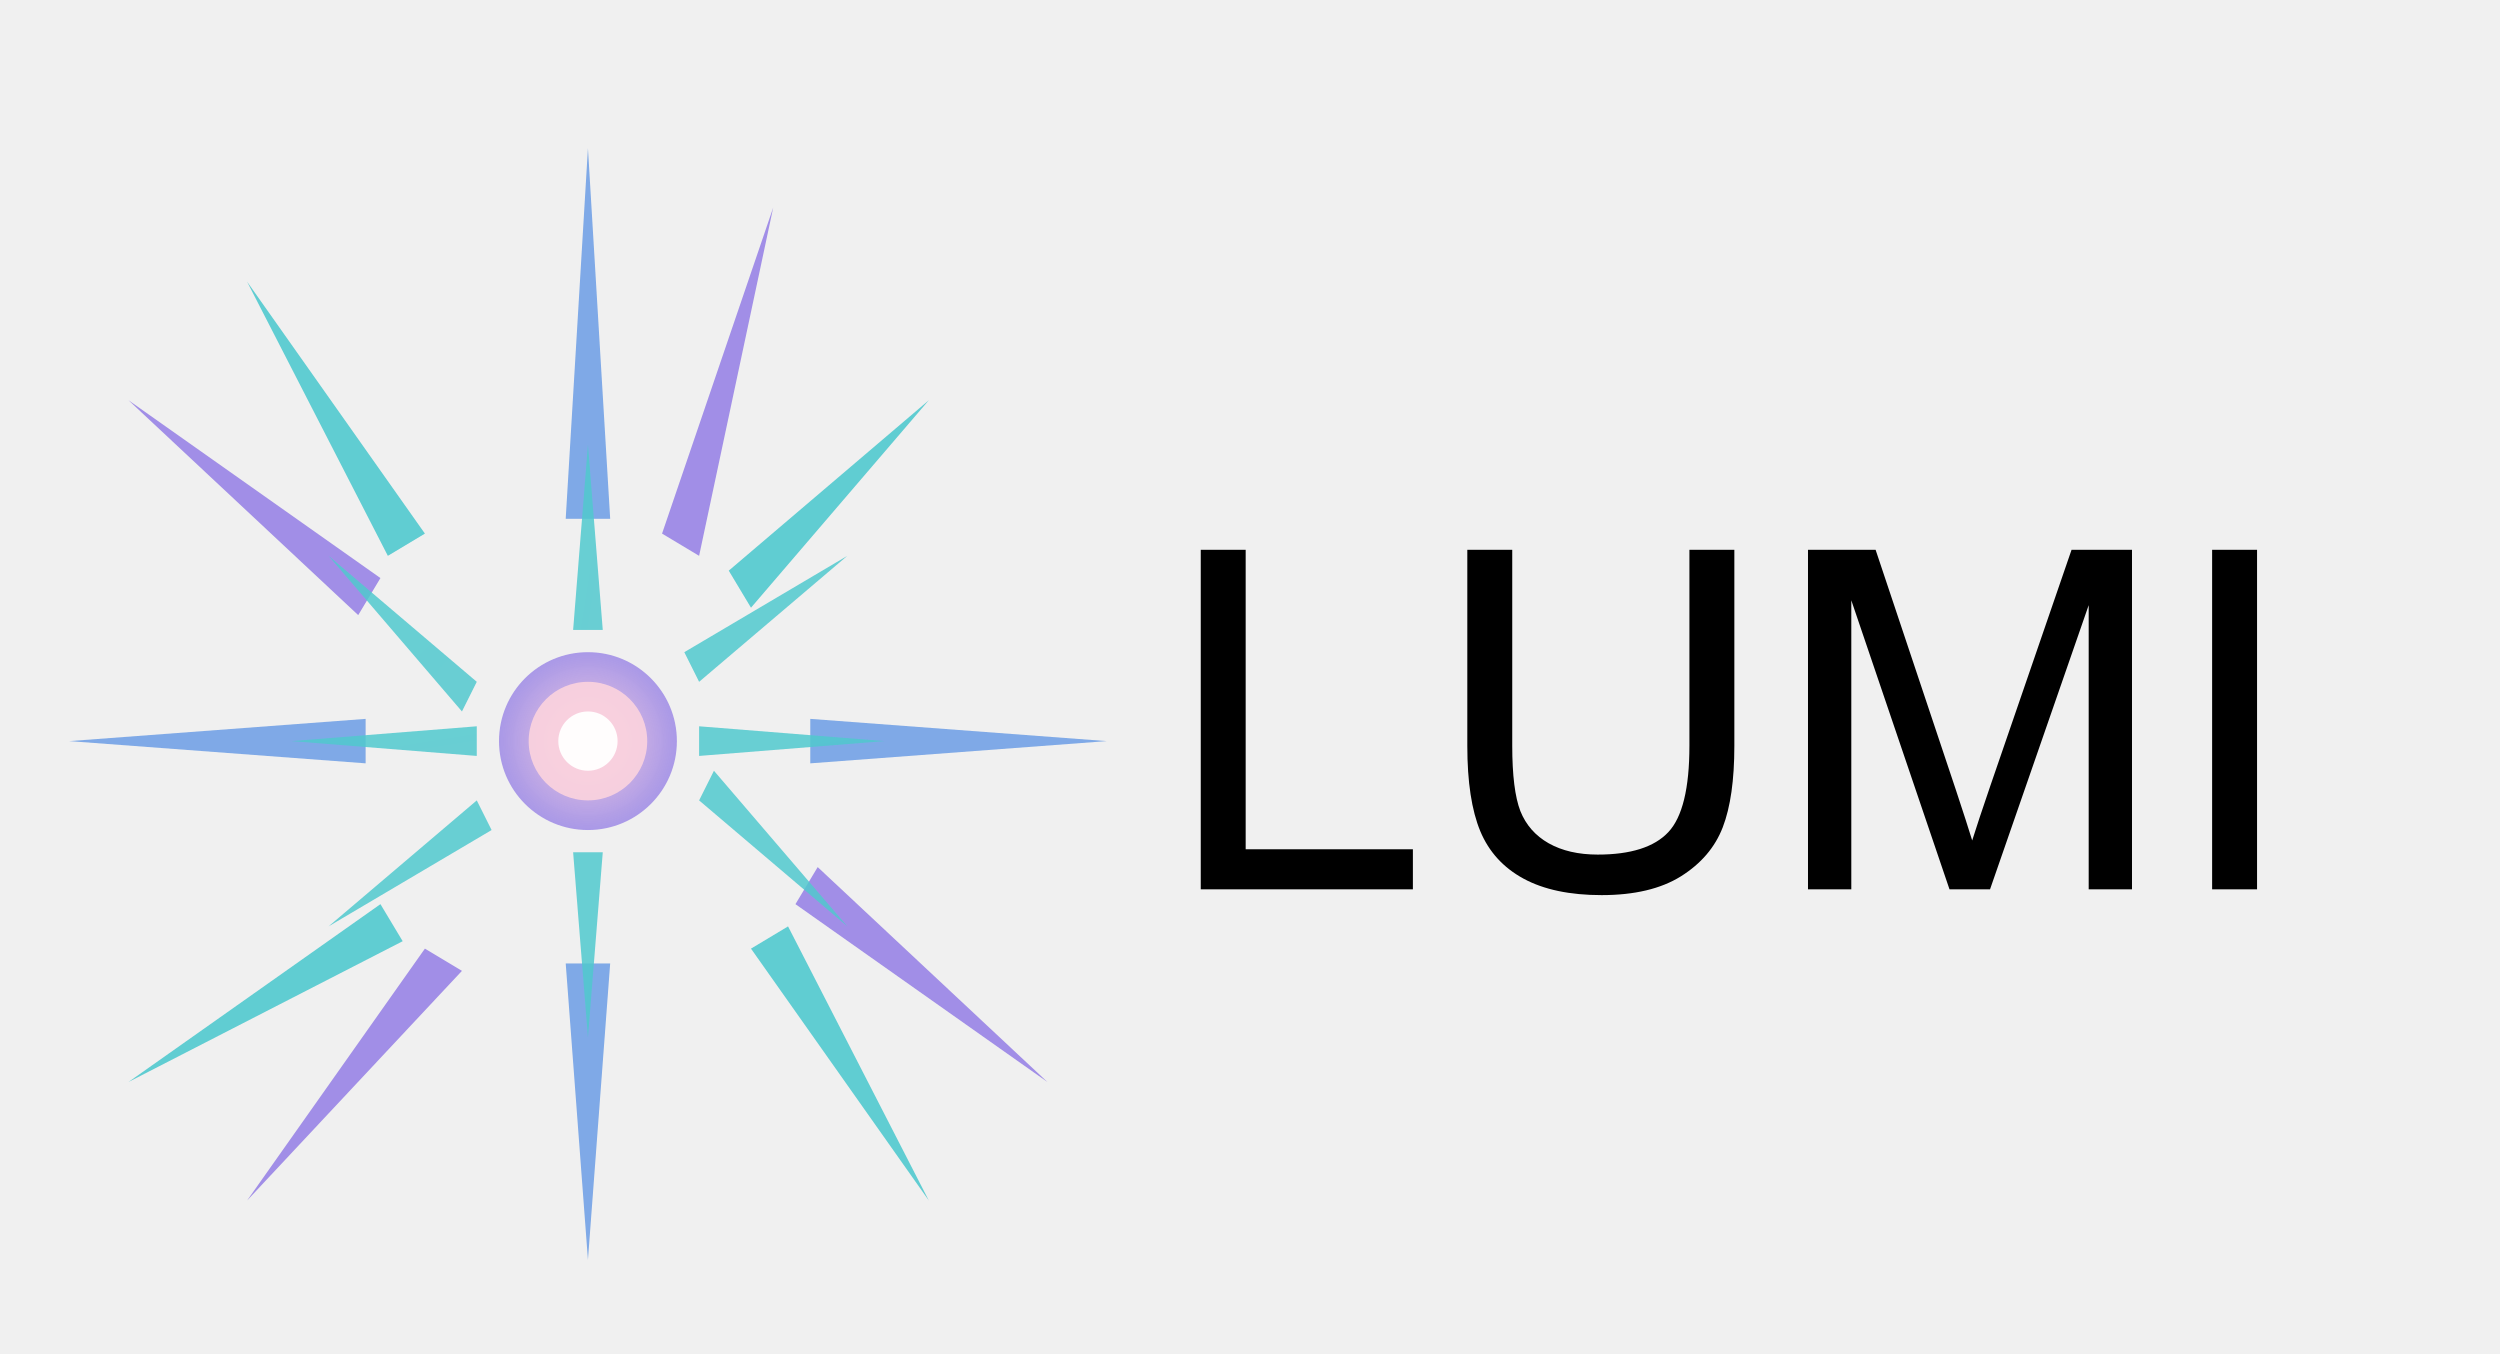
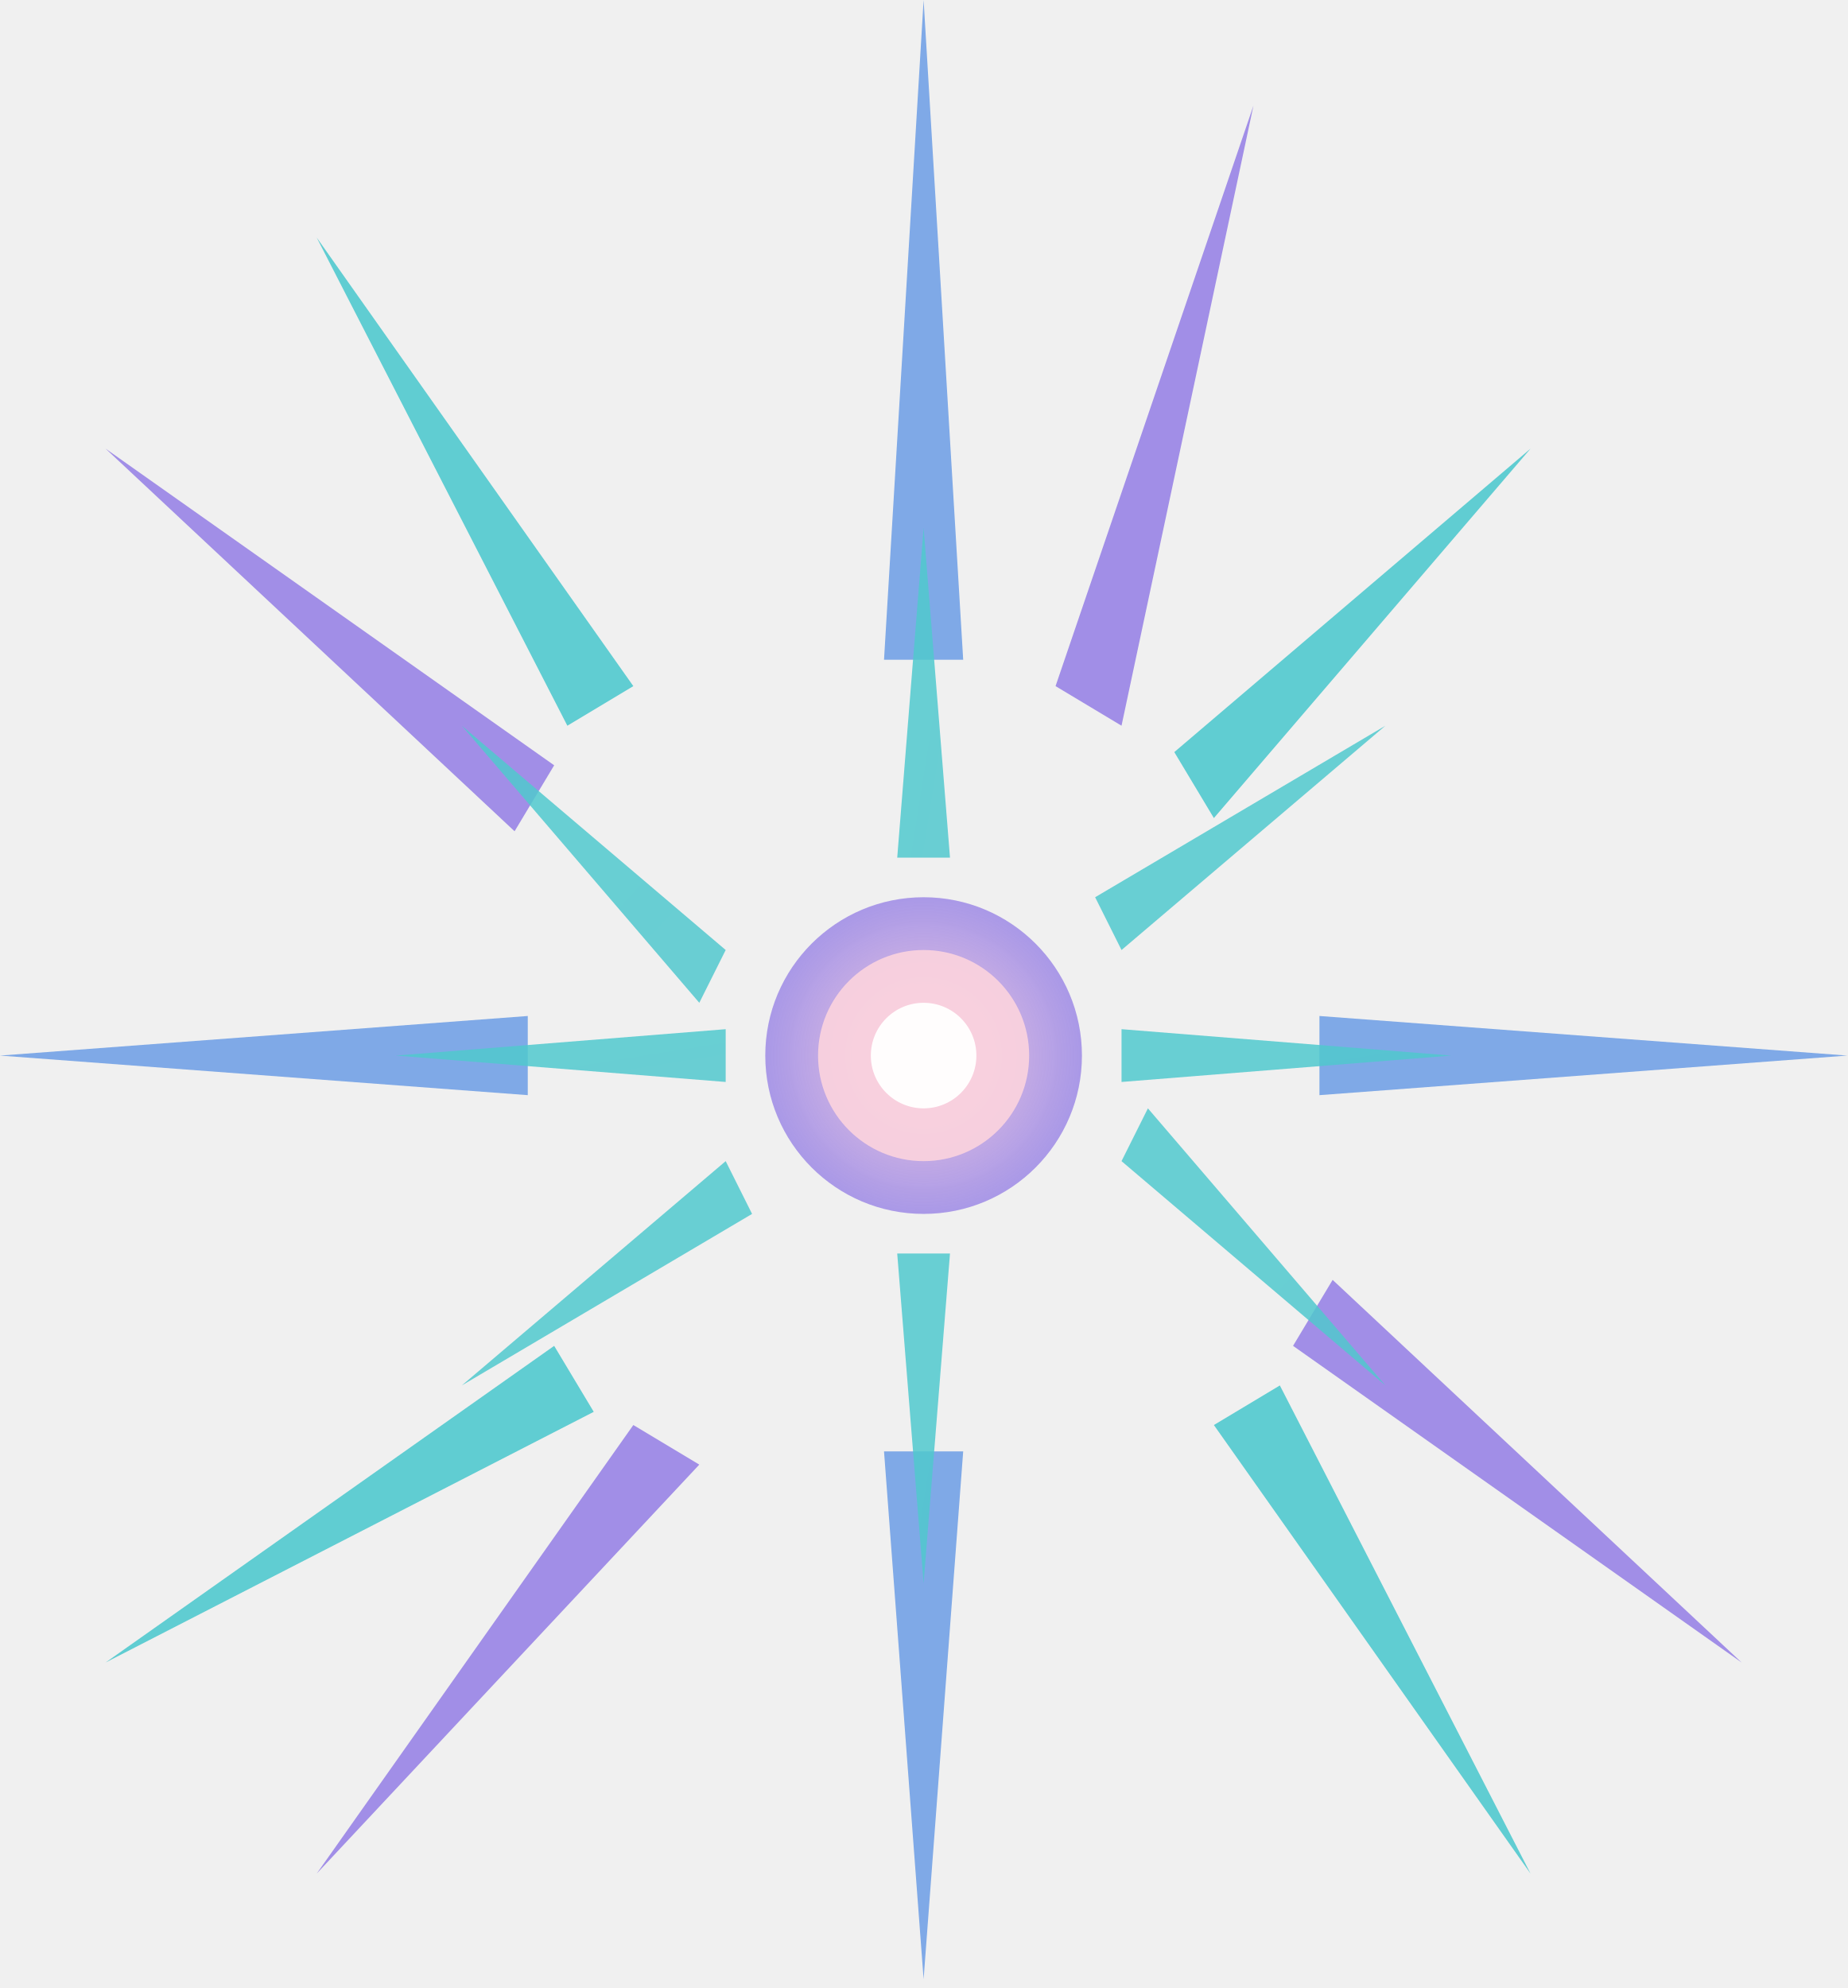
- <svg xmlns="http://www.w3.org/2000/svg" width="253" height="137" viewBox="0 0 253 137" fill="none">
+ <svg xmlns="http://www.w3.org/2000/svg" width="105" height="113" viewBox="0 0 105 113" fill="none">
  <g opacity="0.9">
-     <path d="M59.5 15L61.75 52.5H57.25L59.5 15Z" fill="#72A1E5" />
-     <path d="M78.25 21L70.75 56.25L67 54L78.25 21Z" fill="#9883E5" />
-     <path d="M94 40.5L76 61.5L73.75 57.75L94 40.5Z" fill="#50C9CE" />
-     <path d="M112 75L82 77.25V72.75L112 75Z" fill="#72A1E5" />
-     <path d="M106 109.5L80.5 91.5L82.75 87.75L106 109.5Z" fill="#9883E5" />
-     <path d="M94 121.5L76 96L79.75 93.75L94 121.5Z" fill="#50C9CE" />
-     <path d="M59.5 127.5L57.25 97.5H61.75L59.5 127.5Z" fill="#72A1E5" />
-     <path d="M25 121.5L43 96L46.75 98.25L25 121.5Z" fill="#9883E5" />
-     <path d="M13 109.5L38.5 91.5L40.75 95.25L13 109.5Z" fill="#50C9CE" />
-     <path d="M7 75L37 72.75V77.25L7 75Z" fill="#72A1E5" />
-     <path d="M13 40.5L38.5 58.5L36.25 62.25L13 40.5Z" fill="#9883E5" />
-     <path d="M25 28.5L43 54L39.25 56.25L25 28.5Z" fill="#50C9CE" />
+     <path d="M52.5 0L54.75 37.5H50.25L52.5 0Z" fill="#72A1E5" />
+     <path d="M71.25 6L63.75 41.25L60 39L71.25 6Z" fill="#9883E5" />
+     <path d="M87 25.5L69 46.5L66.75 42.75L87 25.5Z" fill="#50C9CE" />
+     <path d="M105 60L75 62.25V57.75L105 60Z" fill="#72A1E5" />
+     <path d="M99 94.5L73.5 76.5L75.75 72.75L99 94.5Z" fill="#9883E5" />
+     <path d="M87 106.5L69 81L72.75 78.75L87 106.5Z" fill="#50C9CE" />
+     <path d="M52.5 112.5L50.25 82.5H54.75L52.5 112.5Z" fill="#72A1E5" />
+     <path d="M18 106.5L36 81L39.75 83.25L18 106.5Z" fill="#9883E5" />
+     <path d="M6 94.5L31.5 76.5L33.75 80.25L6 94.5Z" fill="#50C9CE" />
+     <path d="M0 60L30 57.75V62.25L0 60Z" fill="#72A1E5" />
+     <path d="M6 25.5L31.5 43.5L29.25 47.25L6 25.5Z" fill="#9883E5" />
+     <path d="M18 13.5L36 39L32.25 41.25L18 13.5Z" fill="#50C9CE" />
  </g>
  <g opacity="0.85">
-     <path d="M59.5 45L61 63.75H58L59.5 45Z" fill="url(#paint0_linear_5737_156)" />
-     <path d="M85.75 56.25L70.75 69L69.25 66L85.75 56.25Z" fill="url(#paint1_linear_5737_156)" />
-     <path d="M89.5 75L70.75 76.5V73.5L89.5 75Z" fill="url(#paint2_linear_5737_156)" />
-     <path d="M85.75 93.75L70.75 81L72.25 78L85.75 93.75Z" fill="url(#paint3_linear_5737_156)" />
-     <path d="M59.5 105L58 86.25H61L59.5 105Z" fill="url(#paint4_linear_5737_156)" />
-     <path d="M33.25 93.75L48.25 81L49.75 84L33.25 93.75Z" fill="url(#paint5_linear_5737_156)" />
-     <path d="M29.5 75L48.25 73.5V76.5L29.5 75Z" fill="url(#paint6_linear_5737_156)" />
-     <path d="M33.25 56.25L48.25 69L46.75 72L33.25 56.25Z" fill="url(#paint7_linear_5737_156)" />
+     <path d="M52.5 30L54 48.75H51L52.5 30Z" fill="url(#paint0_linear_5737_96)" />
+     <path d="M78.75 41.25L63.75 54L62.25 51L78.75 41.25Z" fill="url(#paint1_linear_5737_96)" />
+     <path d="M82.5 60L63.75 61.5V58.5L82.5 60Z" fill="url(#paint2_linear_5737_96)" />
+     <path d="M78.75 78.75L63.75 66L65.25 63L78.75 78.75Z" fill="url(#paint3_linear_5737_96)" />
+     <path d="M52.5 90L51 71.25H54L52.5 90Z" fill="url(#paint4_linear_5737_96)" />
+     <path d="M26.25 78.75L41.25 66L42.75 69L26.25 78.75Z" fill="url(#paint5_linear_5737_96)" />
+     <path d="M22.5 60L41.25 58.5V61.5L22.5 60Z" fill="url(#paint6_linear_5737_96)" />
+     <path d="M26.25 41.25L41.25 54L39.75 57L26.25 41.25Z" fill="url(#paint7_linear_5737_96)" />
  </g>
-   <path d="M59.5 84C64.471 84 68.5 79.971 68.5 75C68.5 70.029 64.471 66 59.5 66C54.529 66 50.5 70.029 50.5 75C50.5 79.971 54.529 84 59.5 84Z" fill="url(#paint8_radial_5737_156)" />
-   <path opacity="0.9" d="M59.5 81C62.814 81 65.5 78.314 65.5 75C65.5 71.686 62.814 69 59.5 69C56.186 69 53.5 71.686 53.5 75C53.5 78.314 56.186 81 59.5 81Z" fill="#FCD3DE" />
-   <path opacity="0.95" d="M59.5 78C61.157 78 62.5 76.657 62.5 75C62.5 73.343 61.157 72 59.5 72C57.843 72 56.5 73.343 56.5 75C56.5 76.657 57.843 78 59.5 78Z" fill="white" />
-   <path d="M121.516 90V55.641H126.062V85.945H142.984V90H121.516ZM170.969 55.641H175.516V75.492C175.516 78.945 175.125 81.688 174.344 83.719C173.562 85.75 172.148 87.406 170.102 88.688C168.07 89.953 165.398 90.586 162.086 90.586C158.867 90.586 156.234 90.031 154.188 88.922C152.141 87.812 150.68 86.211 149.805 84.117C148.93 82.008 148.492 79.133 148.492 75.492V55.641H153.039V75.469C153.039 78.453 153.312 80.656 153.859 82.078C154.422 83.484 155.375 84.57 156.719 85.336C158.078 86.102 159.734 86.484 161.688 86.484C165.031 86.484 167.414 85.727 168.836 84.211C170.258 82.695 170.969 79.781 170.969 75.469V55.641ZM182.969 90V55.641H189.812L197.945 79.969C198.695 82.234 199.242 83.93 199.586 85.055C199.977 83.805 200.586 81.969 201.414 79.547L209.641 55.641H215.758V90H211.375V61.242L201.391 90H197.289L187.352 60.75V90H182.969ZM223.867 90V55.641H228.414V90H223.867Z" fill="black" />
+   <path d="M52.5 69C57.471 69 61.5 64.971 61.5 60C61.5 55.029 57.471 51 52.5 51C47.529 51 43.5 55.029 43.5 60C43.5 64.971 47.529 69 52.5 69Z" fill="url(#paint8_radial_5737_96)" />
+   <path opacity="0.9" d="M52.5 66C55.814 66 58.5 63.314 58.5 60C58.5 56.686 55.814 54 52.5 54C49.186 54 46.5 56.686 46.5 60C46.5 63.314 49.186 66 52.5 66Z" fill="#FCD3DE" />
+   <path opacity="0.95" d="M52.5 63C54.157 63 55.5 61.657 55.5 60C55.5 58.343 54.157 57 52.5 57C50.843 57 49.5 58.343 49.5 60C49.5 61.657 50.843 63 52.5 63Z" fill="white" />
  <defs>
-     <linearGradient id="paint0_linear_5737_156" x1="58" y1="45" x2="643.023" y2="138.604" gradientUnits="userSpaceOnUse">
+     <linearGradient id="paint0_linear_5737_96" x1="51" y1="30" x2="636.023" y2="123.604" gradientUnits="userSpaceOnUse">
      <stop stop-color="#50C9CE" />
      <stop offset="0.5" stop-color="#72A1E5" />
      <stop offset="1" stop-color="#9883E5" />
    </linearGradient>
-     <linearGradient id="paint1_linear_5737_156" x1="69.25" y1="56.25" x2="1303.01" y2="1652.89" gradientUnits="userSpaceOnUse">
+     <linearGradient id="paint1_linear_5737_96" x1="62.25" y1="41.25" x2="1296.01" y2="1637.89" gradientUnits="userSpaceOnUse">
      <stop stop-color="#50C9CE" />
      <stop offset="0.5" stop-color="#72A1E5" />
      <stop offset="1" stop-color="#9883E5" />
    </linearGradient>
-     <linearGradient id="paint2_linear_5737_156" x1="70.75" y1="73.5" x2="164.354" y2="658.523" gradientUnits="userSpaceOnUse">
+     <linearGradient id="paint2_linear_5737_96" x1="63.75" y1="58.5" x2="157.354" y2="643.523" gradientUnits="userSpaceOnUse">
      <stop stop-color="#50C9CE" />
      <stop offset="0.5" stop-color="#72A1E5" />
      <stop offset="1" stop-color="#9883E5" />
    </linearGradient>
-     <linearGradient id="paint3_linear_5737_156" x1="70.75" y1="78" x2="1643.88" y2="1576.22" gradientUnits="userSpaceOnUse">
+     <linearGradient id="paint3_linear_5737_96" x1="63.75" y1="63" x2="1636.88" y2="1561.22" gradientUnits="userSpaceOnUse">
      <stop stop-color="#50C9CE" />
      <stop offset="0.5" stop-color="#72A1E5" />
      <stop offset="1" stop-color="#9883E5" />
    </linearGradient>
-     <linearGradient id="paint4_linear_5737_156" x1="58" y1="86.25" x2="643.023" y2="179.854" gradientUnits="userSpaceOnUse">
+     <linearGradient id="paint4_linear_5737_96" x1="51" y1="71.25" x2="636.023" y2="164.854" gradientUnits="userSpaceOnUse">
      <stop stop-color="#50C9CE" />
      <stop offset="0.5" stop-color="#72A1E5" />
      <stop offset="1" stop-color="#9883E5" />
    </linearGradient>
-     <linearGradient id="paint5_linear_5737_156" x1="33.25" y1="81" x2="1267.01" y2="1677.64" gradientUnits="userSpaceOnUse">
+     <linearGradient id="paint5_linear_5737_96" x1="26.25" y1="66" x2="1260.01" y2="1662.64" gradientUnits="userSpaceOnUse">
      <stop stop-color="#50C9CE" />
      <stop offset="0.5" stop-color="#72A1E5" />
      <stop offset="1" stop-color="#9883E5" />
    </linearGradient>
-     <linearGradient id="paint6_linear_5737_156" x1="29.5" y1="73.5" x2="123.104" y2="658.523" gradientUnits="userSpaceOnUse">
+     <linearGradient id="paint6_linear_5737_96" x1="22.5" y1="58.5" x2="116.104" y2="643.523" gradientUnits="userSpaceOnUse">
      <stop stop-color="#50C9CE" />
      <stop offset="0.5" stop-color="#72A1E5" />
      <stop offset="1" stop-color="#9883E5" />
    </linearGradient>
-     <linearGradient id="paint7_linear_5737_156" x1="33.25" y1="56.25" x2="1606.38" y2="1554.47" gradientUnits="userSpaceOnUse">
+     <linearGradient id="paint7_linear_5737_96" x1="26.25" y1="41.25" x2="1599.38" y2="1539.47" gradientUnits="userSpaceOnUse">
      <stop stop-color="#50C9CE" />
      <stop offset="0.5" stop-color="#72A1E5" />
      <stop offset="1" stop-color="#9883E5" />
    </linearGradient>
-     <radialGradient id="paint8_radial_5737_156" cx="0" cy="0" r="1" gradientUnits="userSpaceOnUse" gradientTransform="translate(59.5 75) scale(9)">
+     <radialGradient id="paint8_radial_5737_96" cx="0" cy="0" r="1" gradientUnits="userSpaceOnUse" gradientTransform="translate(52.5 60) scale(9)">
      <stop stop-color="#FCD3DE" />
      <stop offset="1" stop-color="#9883E5" stop-opacity="0.8" />
    </radialGradient>
  </defs>
</svg>
